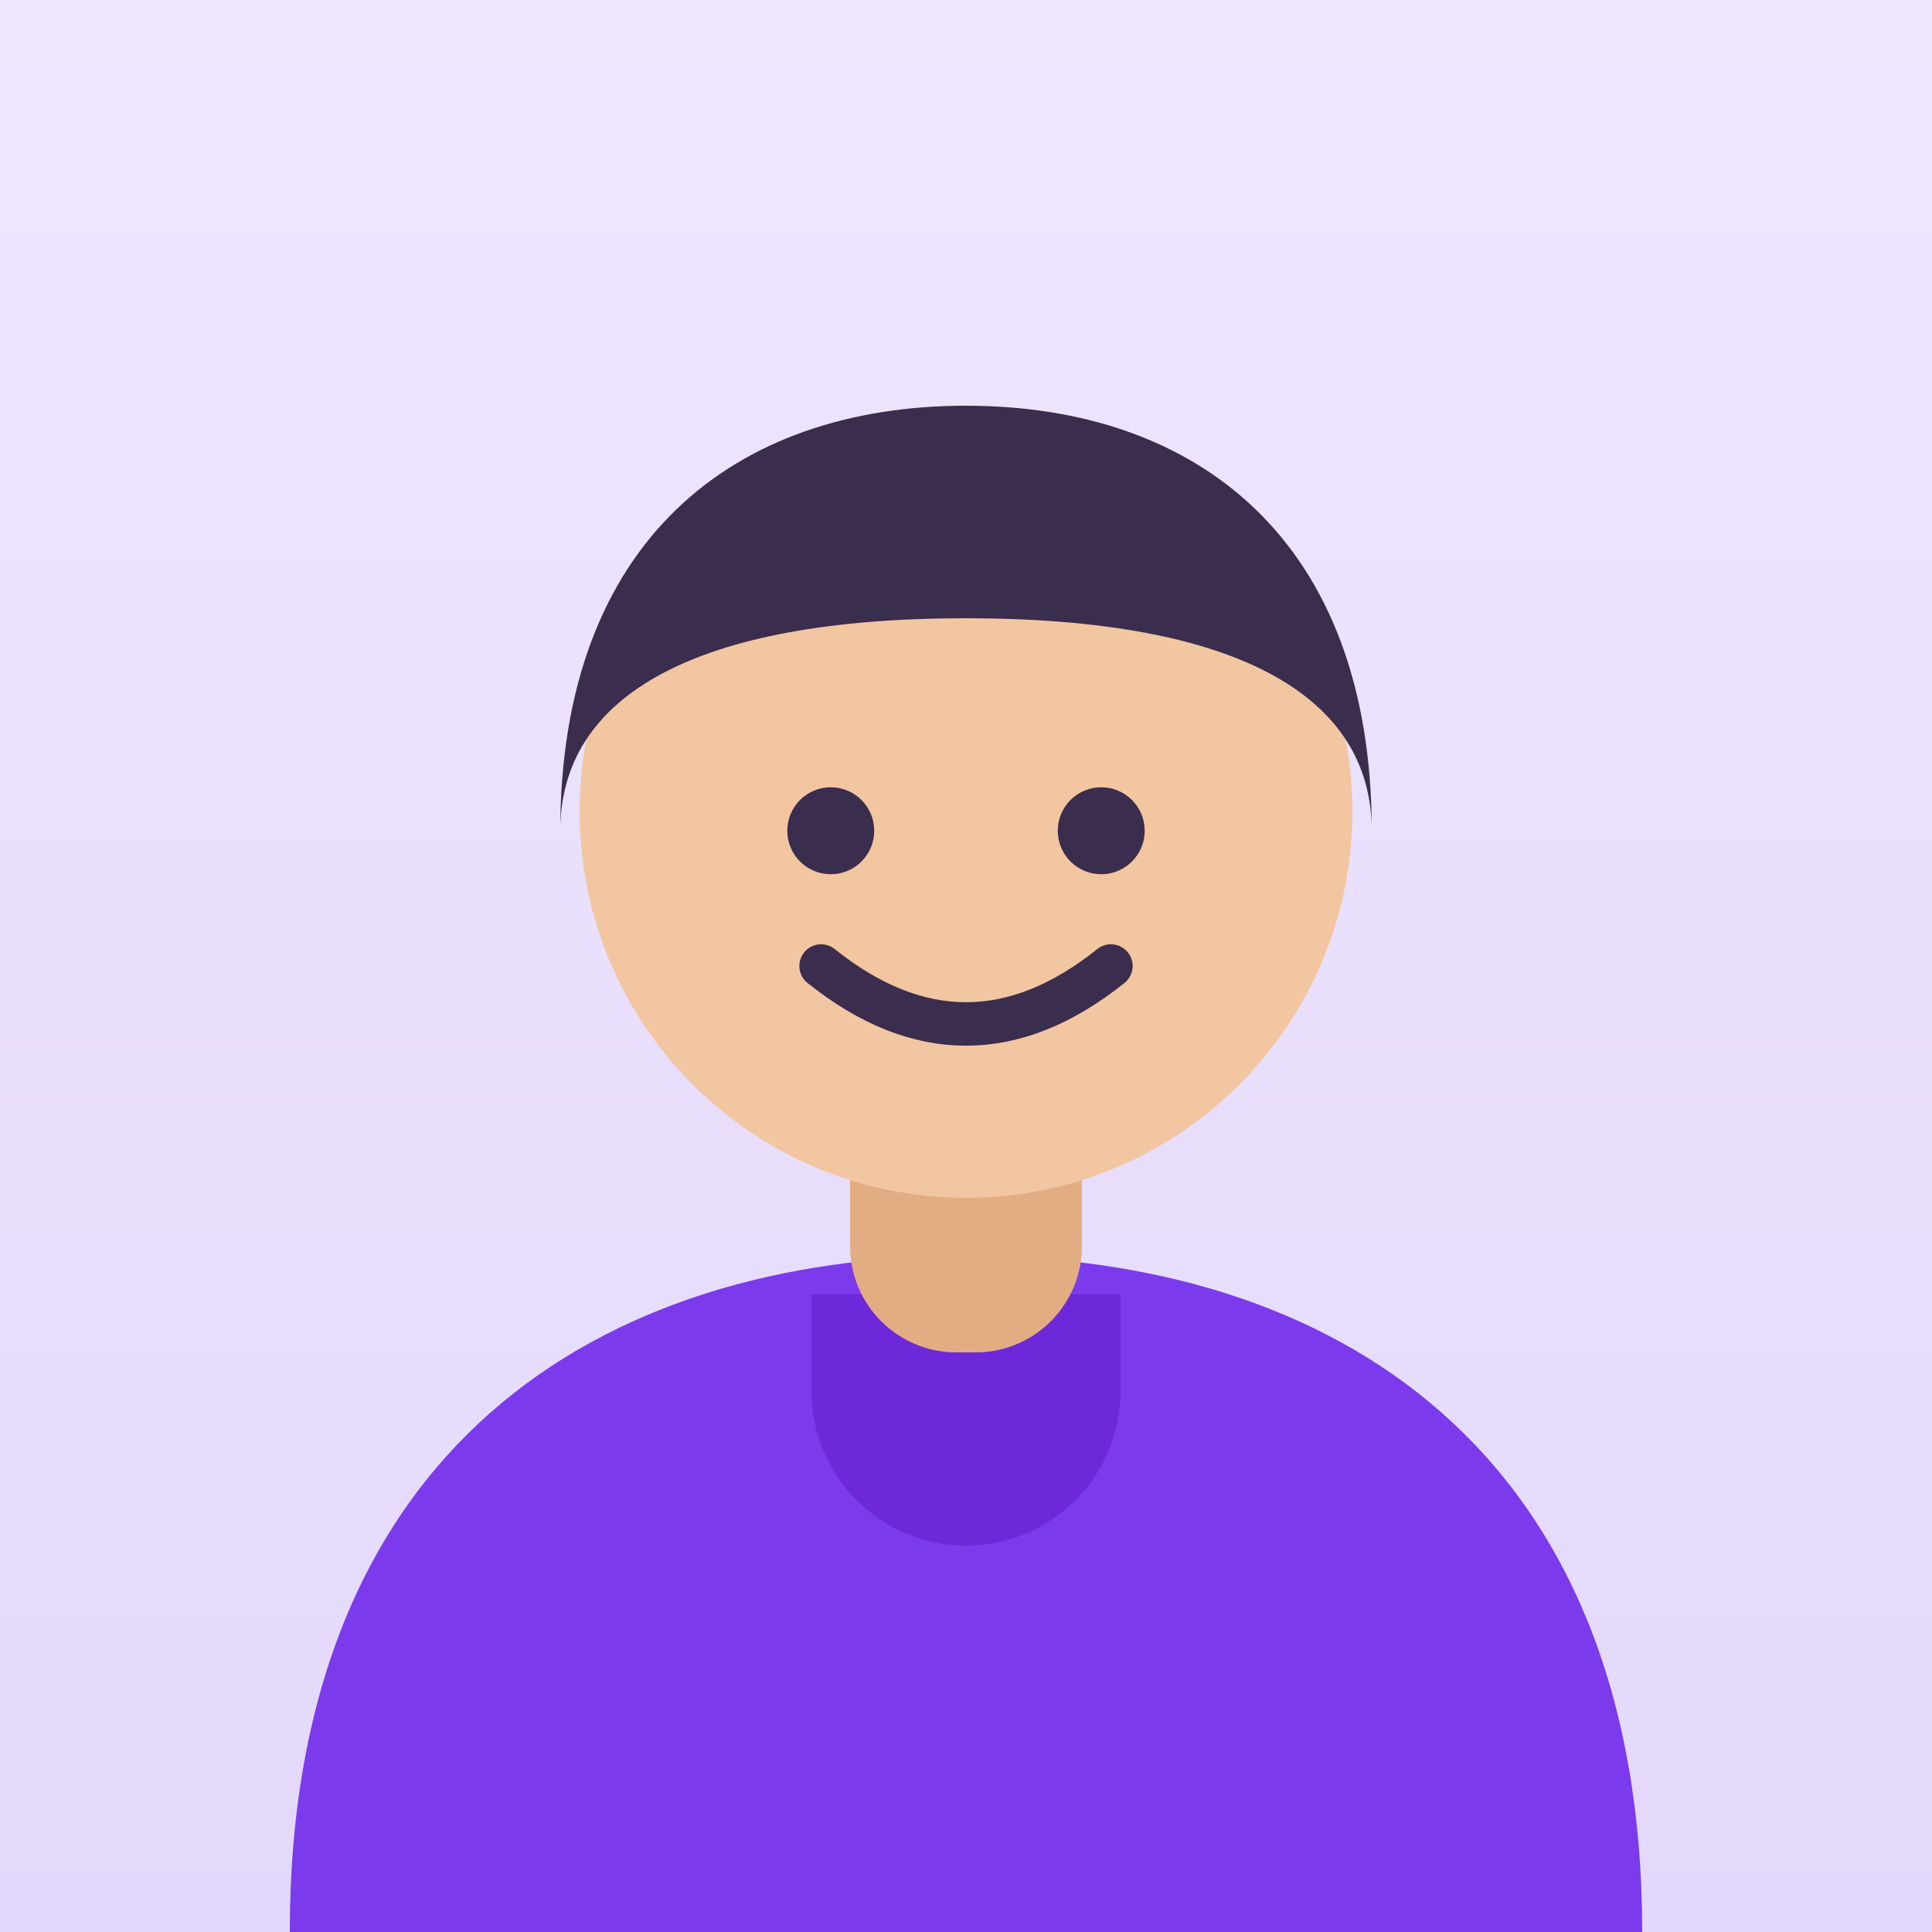
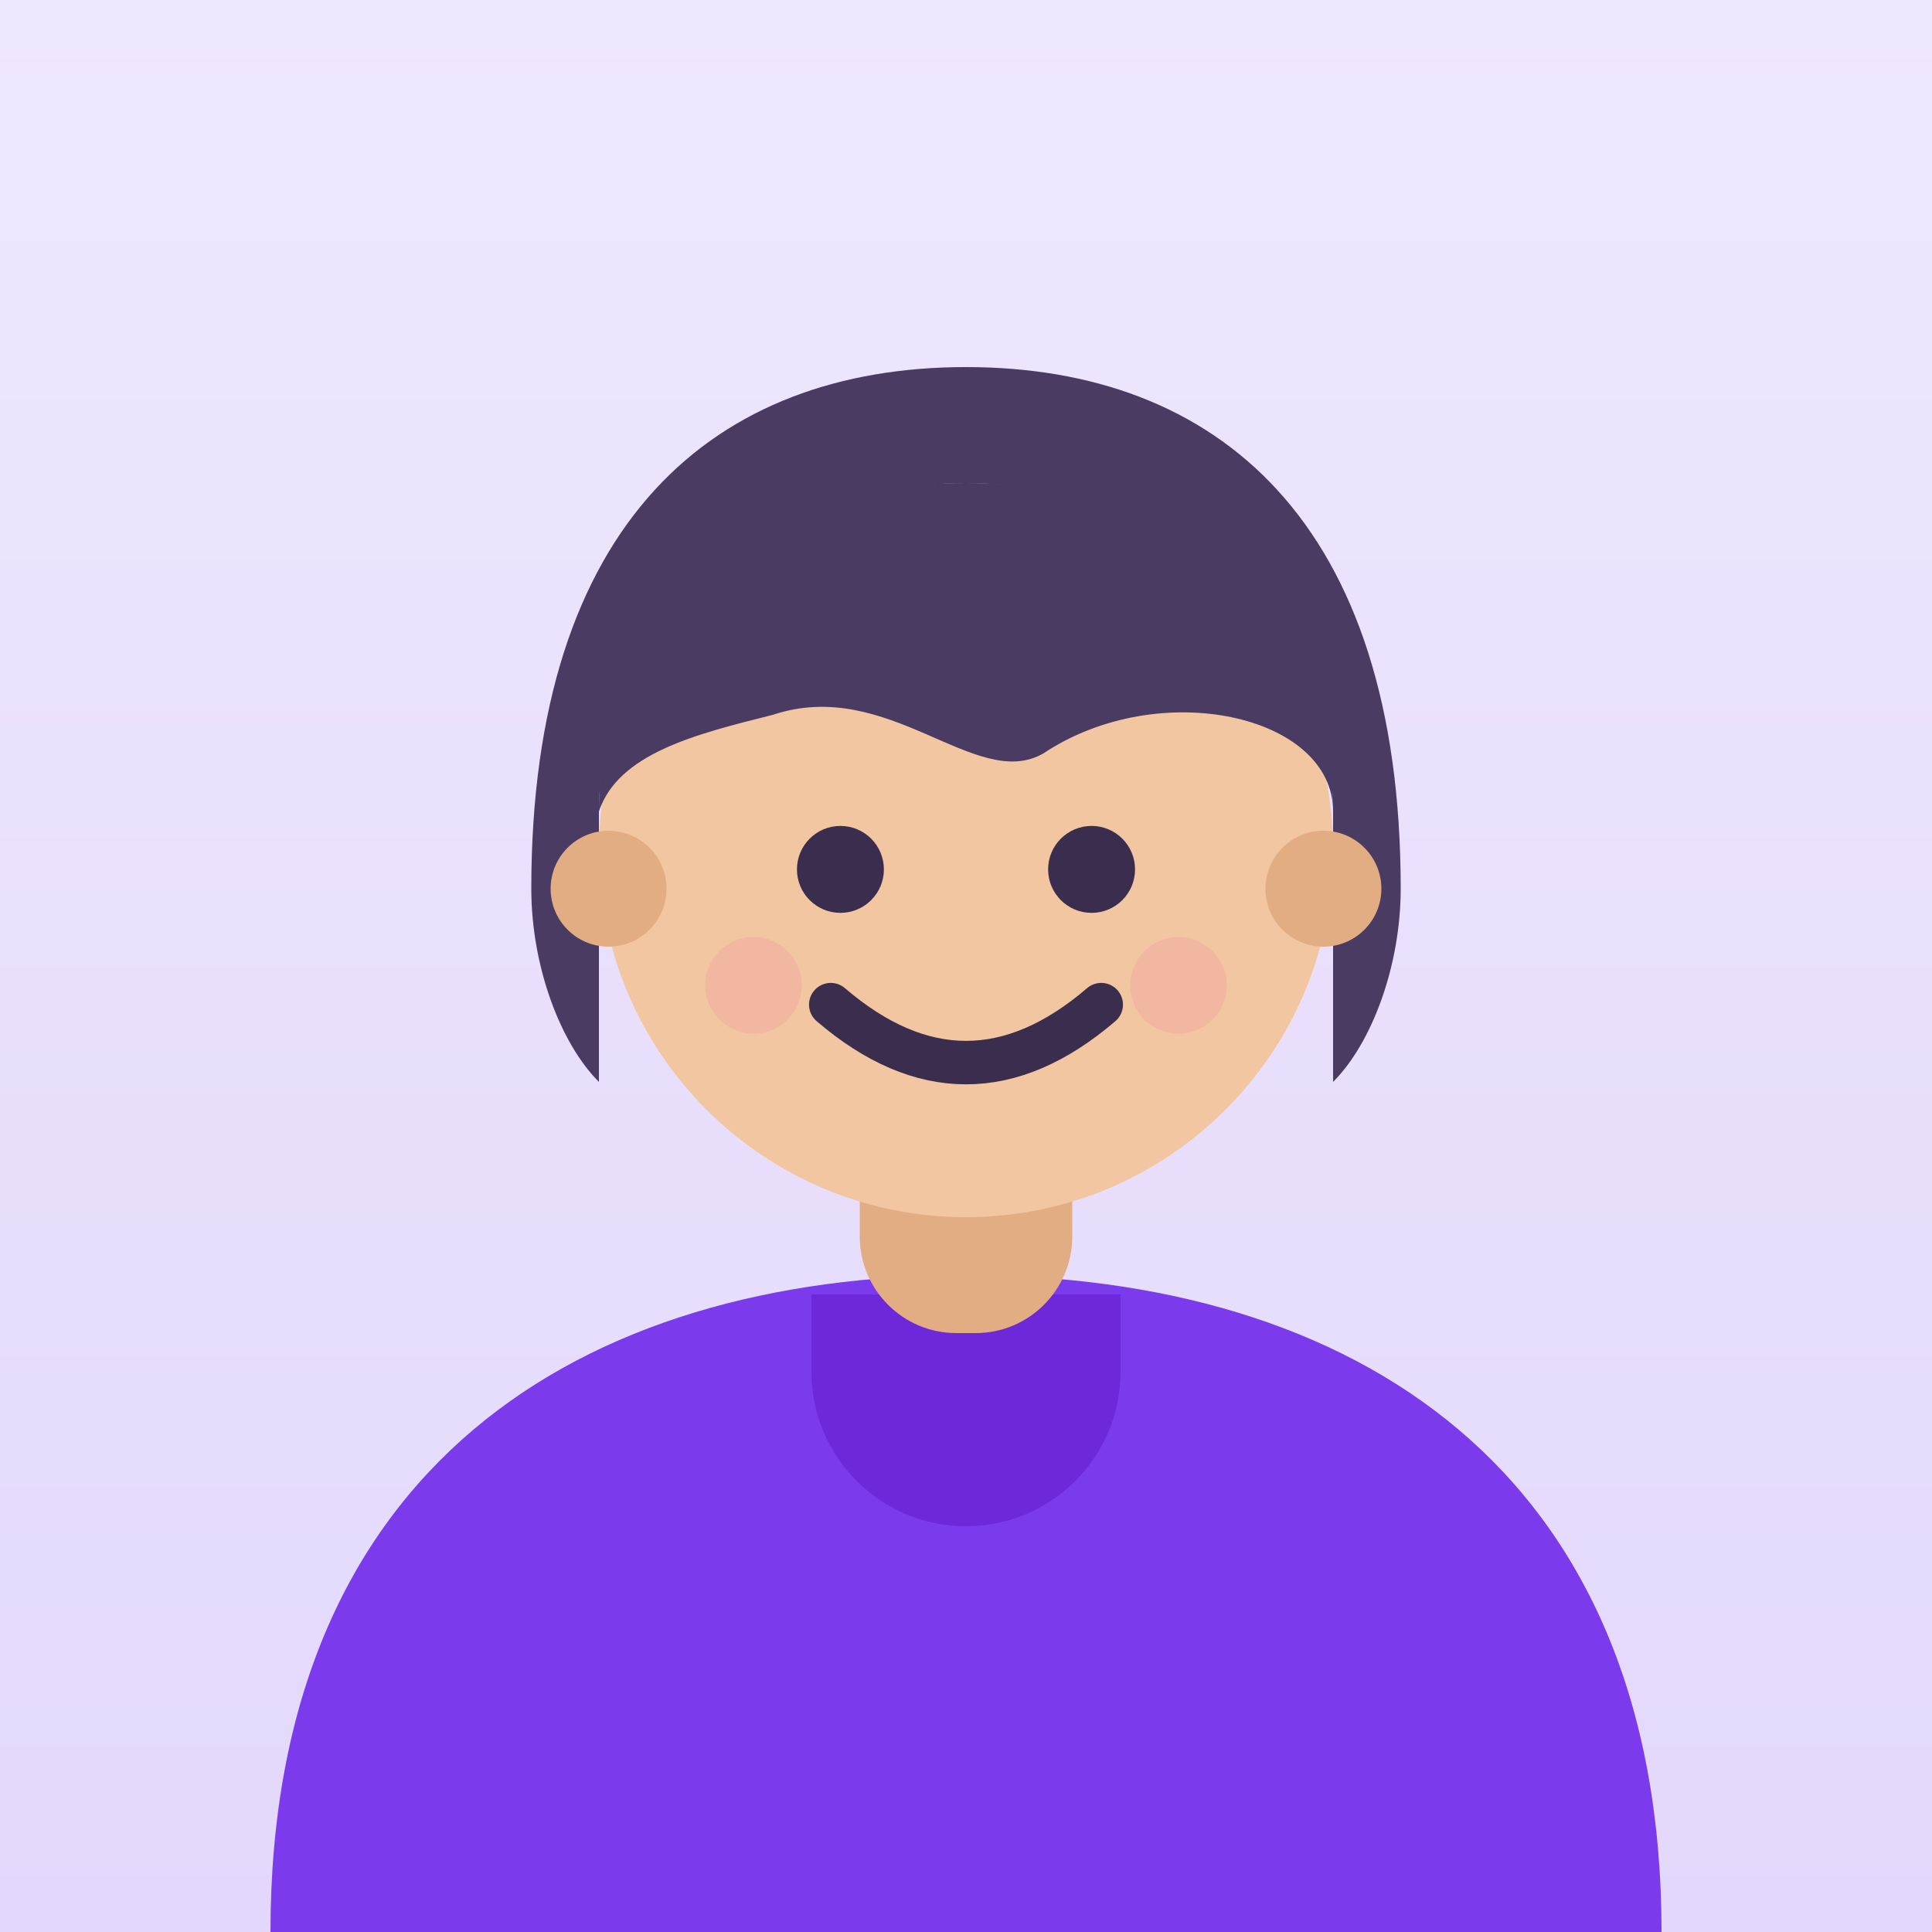
<svg xmlns="http://www.w3.org/2000/svg" viewBox="0 0 200 200" role="img" aria-label="Consumer">
  <defs>
-     <linearGradient id="bg" x1="0" y1="0" x2="0" y2="1">
+     <linearGradient id="cbg" x1="0" y1="0" x2="0" y2="1">
      <stop offset="0" stop-color="#efe7fe" />
      <stop offset="1" stop-color="#e3d8fb" />
    </linearGradient>
  </defs>
-   <rect width="200" height="200" fill="url(#bg)" />
-   <path d="M30 200 C30 150 62 130 100 130 C138 130 170 150 170 200 Z" fill="#7c3aed" />
-   <path d="M84 134 h32 v10 a16 16 0 0 1 -32 0 Z" fill="#6d28d9" />
-   <rect x="88" y="110" width="24" height="30" rx="11" fill="#e3ad84" />
-   <circle cx="100" cy="84" r="40" fill="#f2c6a0" />
-   <path d="M58 86 C58 56 76 42 100 42 C124 42 142 56 142 86 C142 72 128 64 100 64 C72 64 58 72 58 86 Z" fill="#3b2d4d" />
-   <circle cx="86" cy="86" r="4.5" fill="#3b2d4d" />
-   <circle cx="114" cy="86" r="4.5" fill="#3b2d4d" />
-   <path d="M85 100 Q100 112 115 100" stroke="#3b2d4d" stroke-width="4.5" fill="none" stroke-linecap="round" />
+   <rect width="200" height="200" fill="url(#cbg)" />
+   <path d="M28 200 C28 152 60 132 100 132 C140 132 172 152 172 200 Z" fill="#7c3aed" />
+   <path d="M84 134 h32 v8 a16 16 0 0 1 -32 0 Z" fill="#6d28d9" />
+   <rect x="89" y="112" width="22" height="26" rx="10" fill="#e3ad84" />
+   <path d="M55 92 C55 54 74 38 100 38 C126 38 145 54 145 92 C145 100 142 108 138 112 L138 84 C138 66 122 58 100 58 C78 58 62 66 62 84 L62 112 C58 108 55 100 55 92 Z" fill="#4a3b63" />
+   <circle cx="100" cy="88" r="38" fill="#f2c6a0" />
+   <path d="M62 84 C62 60 80 50 100 50 C120 50 138 60 138 84 C138 74 120 70 108 78 C101 82 92 70 80 74 C72 76 64 78 62 84 Z" fill="#4a3b63" />
+   <circle cx="63" cy="92" r="6" fill="#e3ad84" />
+   <circle cx="137" cy="92" r="6" fill="#e3ad84" />
+   <circle cx="87" cy="90" r="4.5" fill="#3b2d4d" />
+   <circle cx="113" cy="90" r="4.5" fill="#3b2d4d" />
+   <path d="M86 104 Q100 116 114 104" stroke="#3b2d4d" stroke-width="4.5" fill="none" stroke-linecap="round" />
+   <circle cx="78" cy="102" r="5" fill="#f0a8a0" opacity="0.5" />
+   <circle cx="122" cy="102" r="5" fill="#f0a8a0" opacity="0.5" />
</svg>
